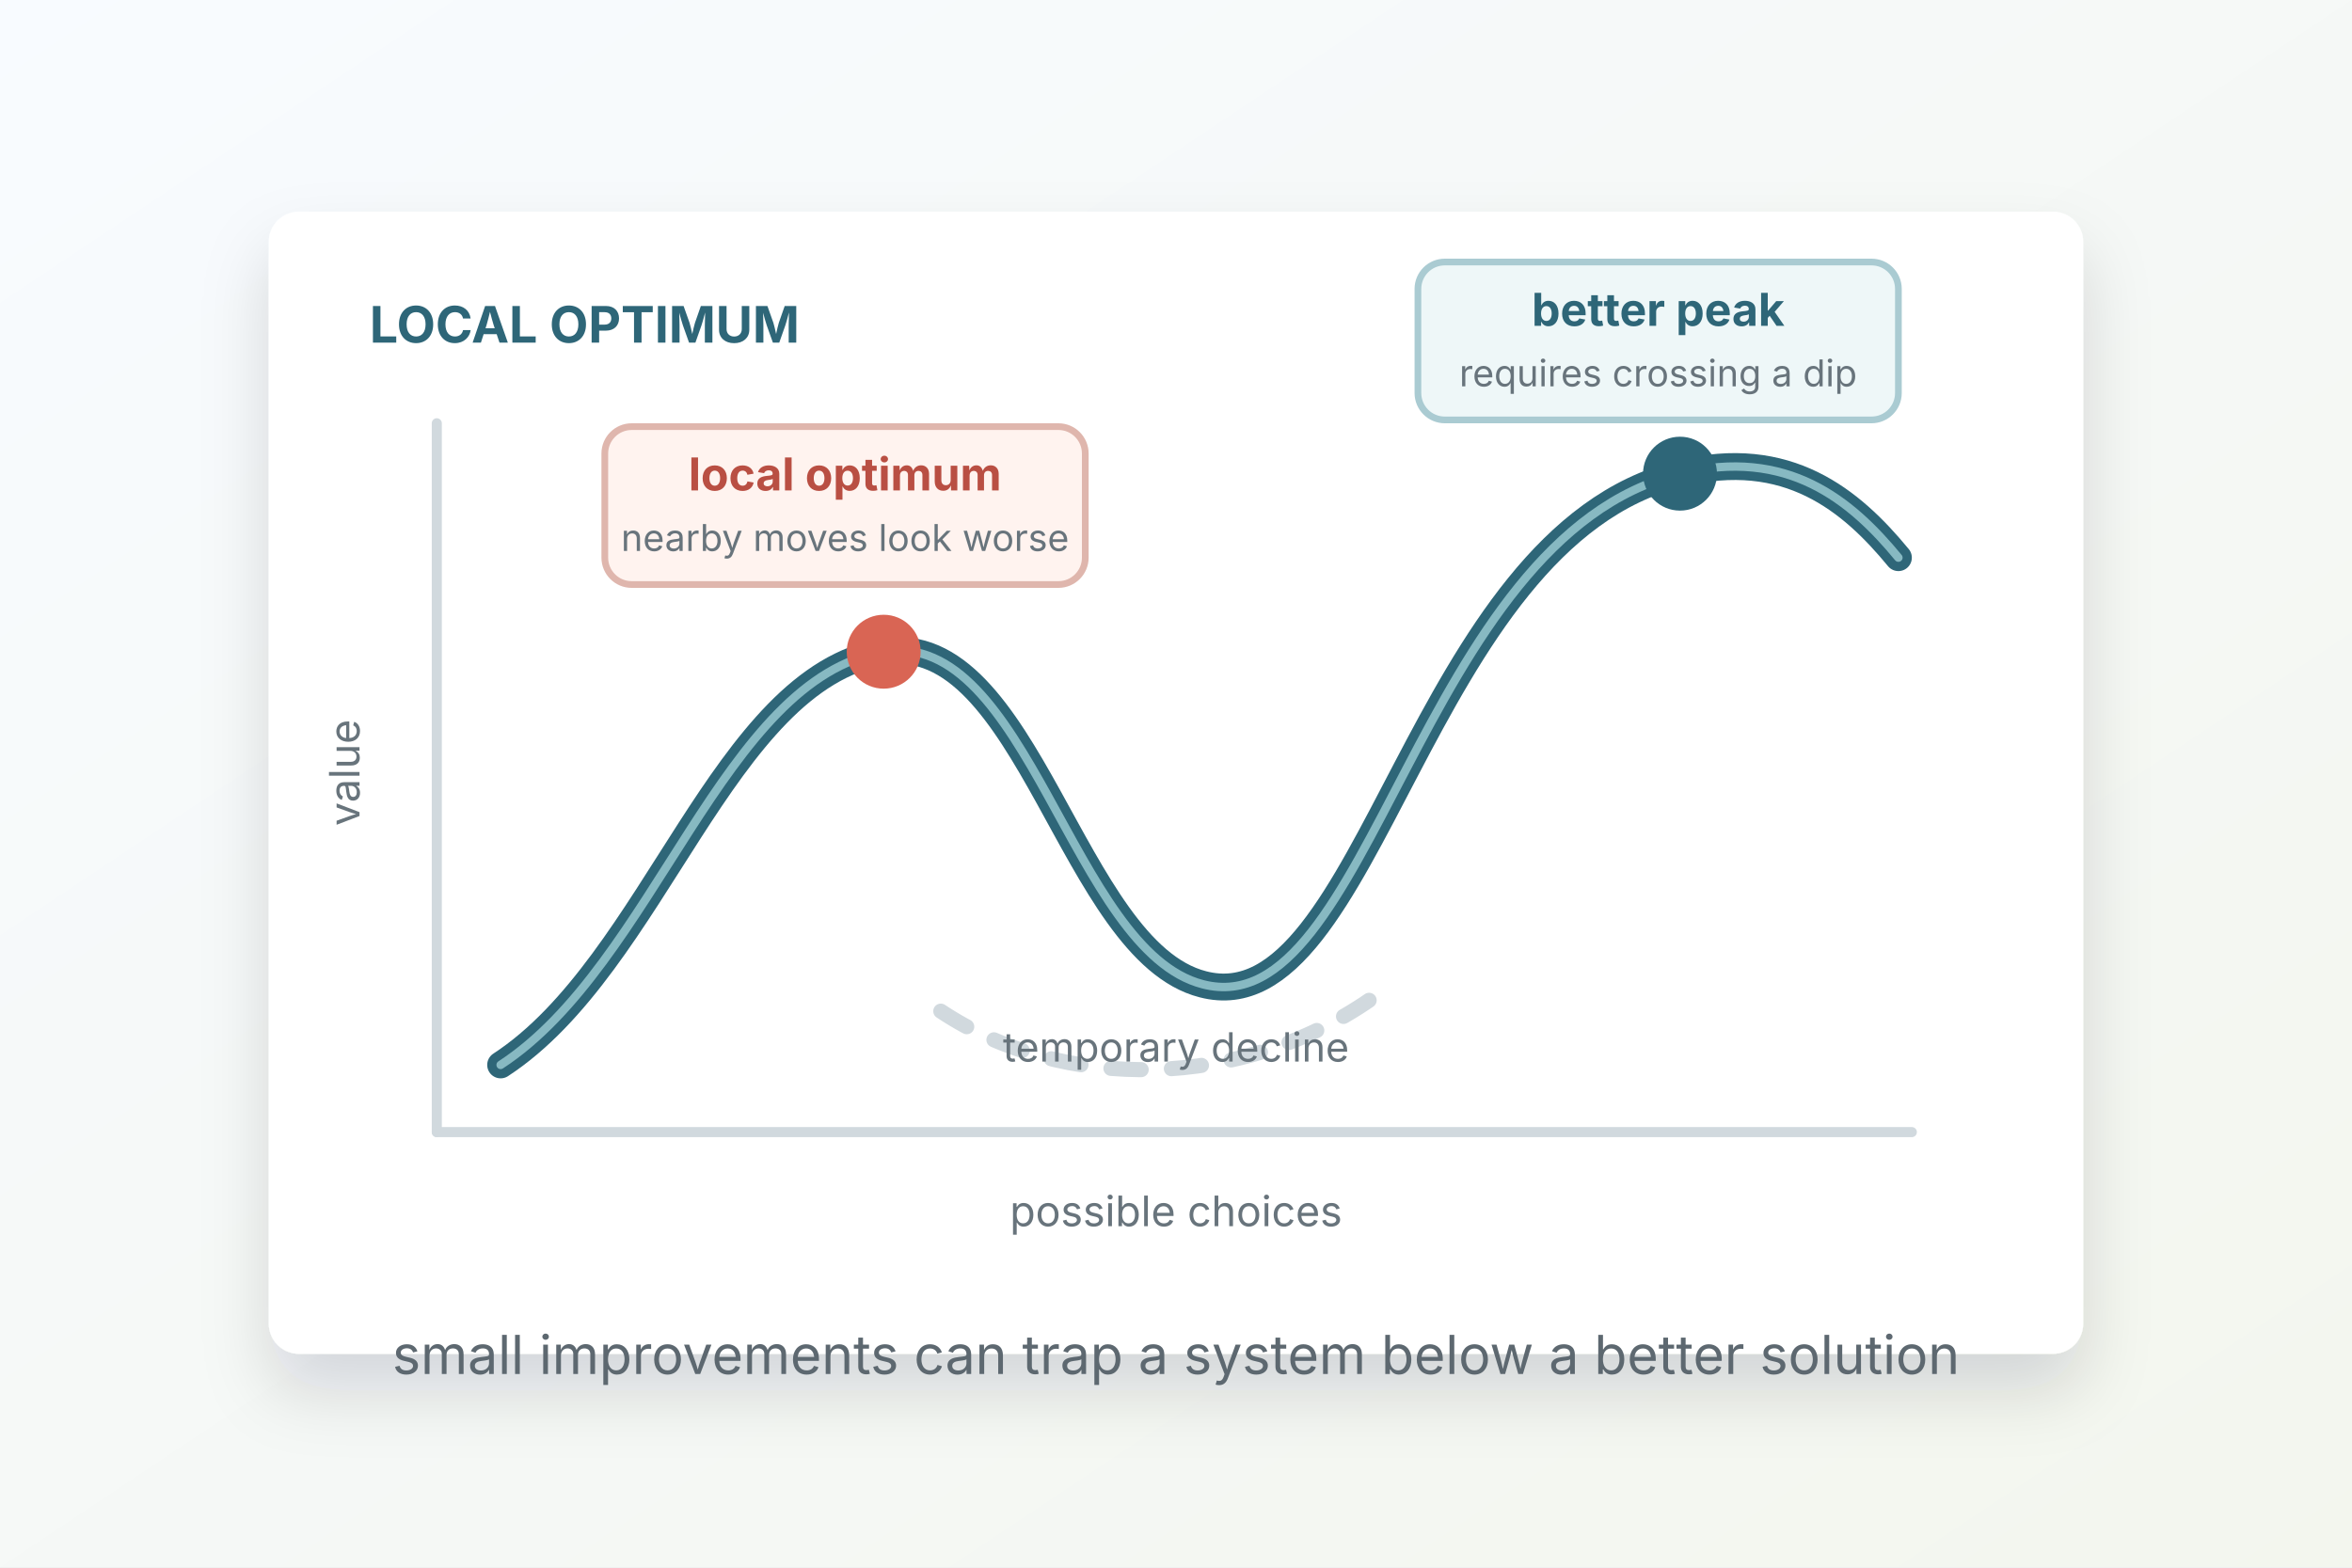
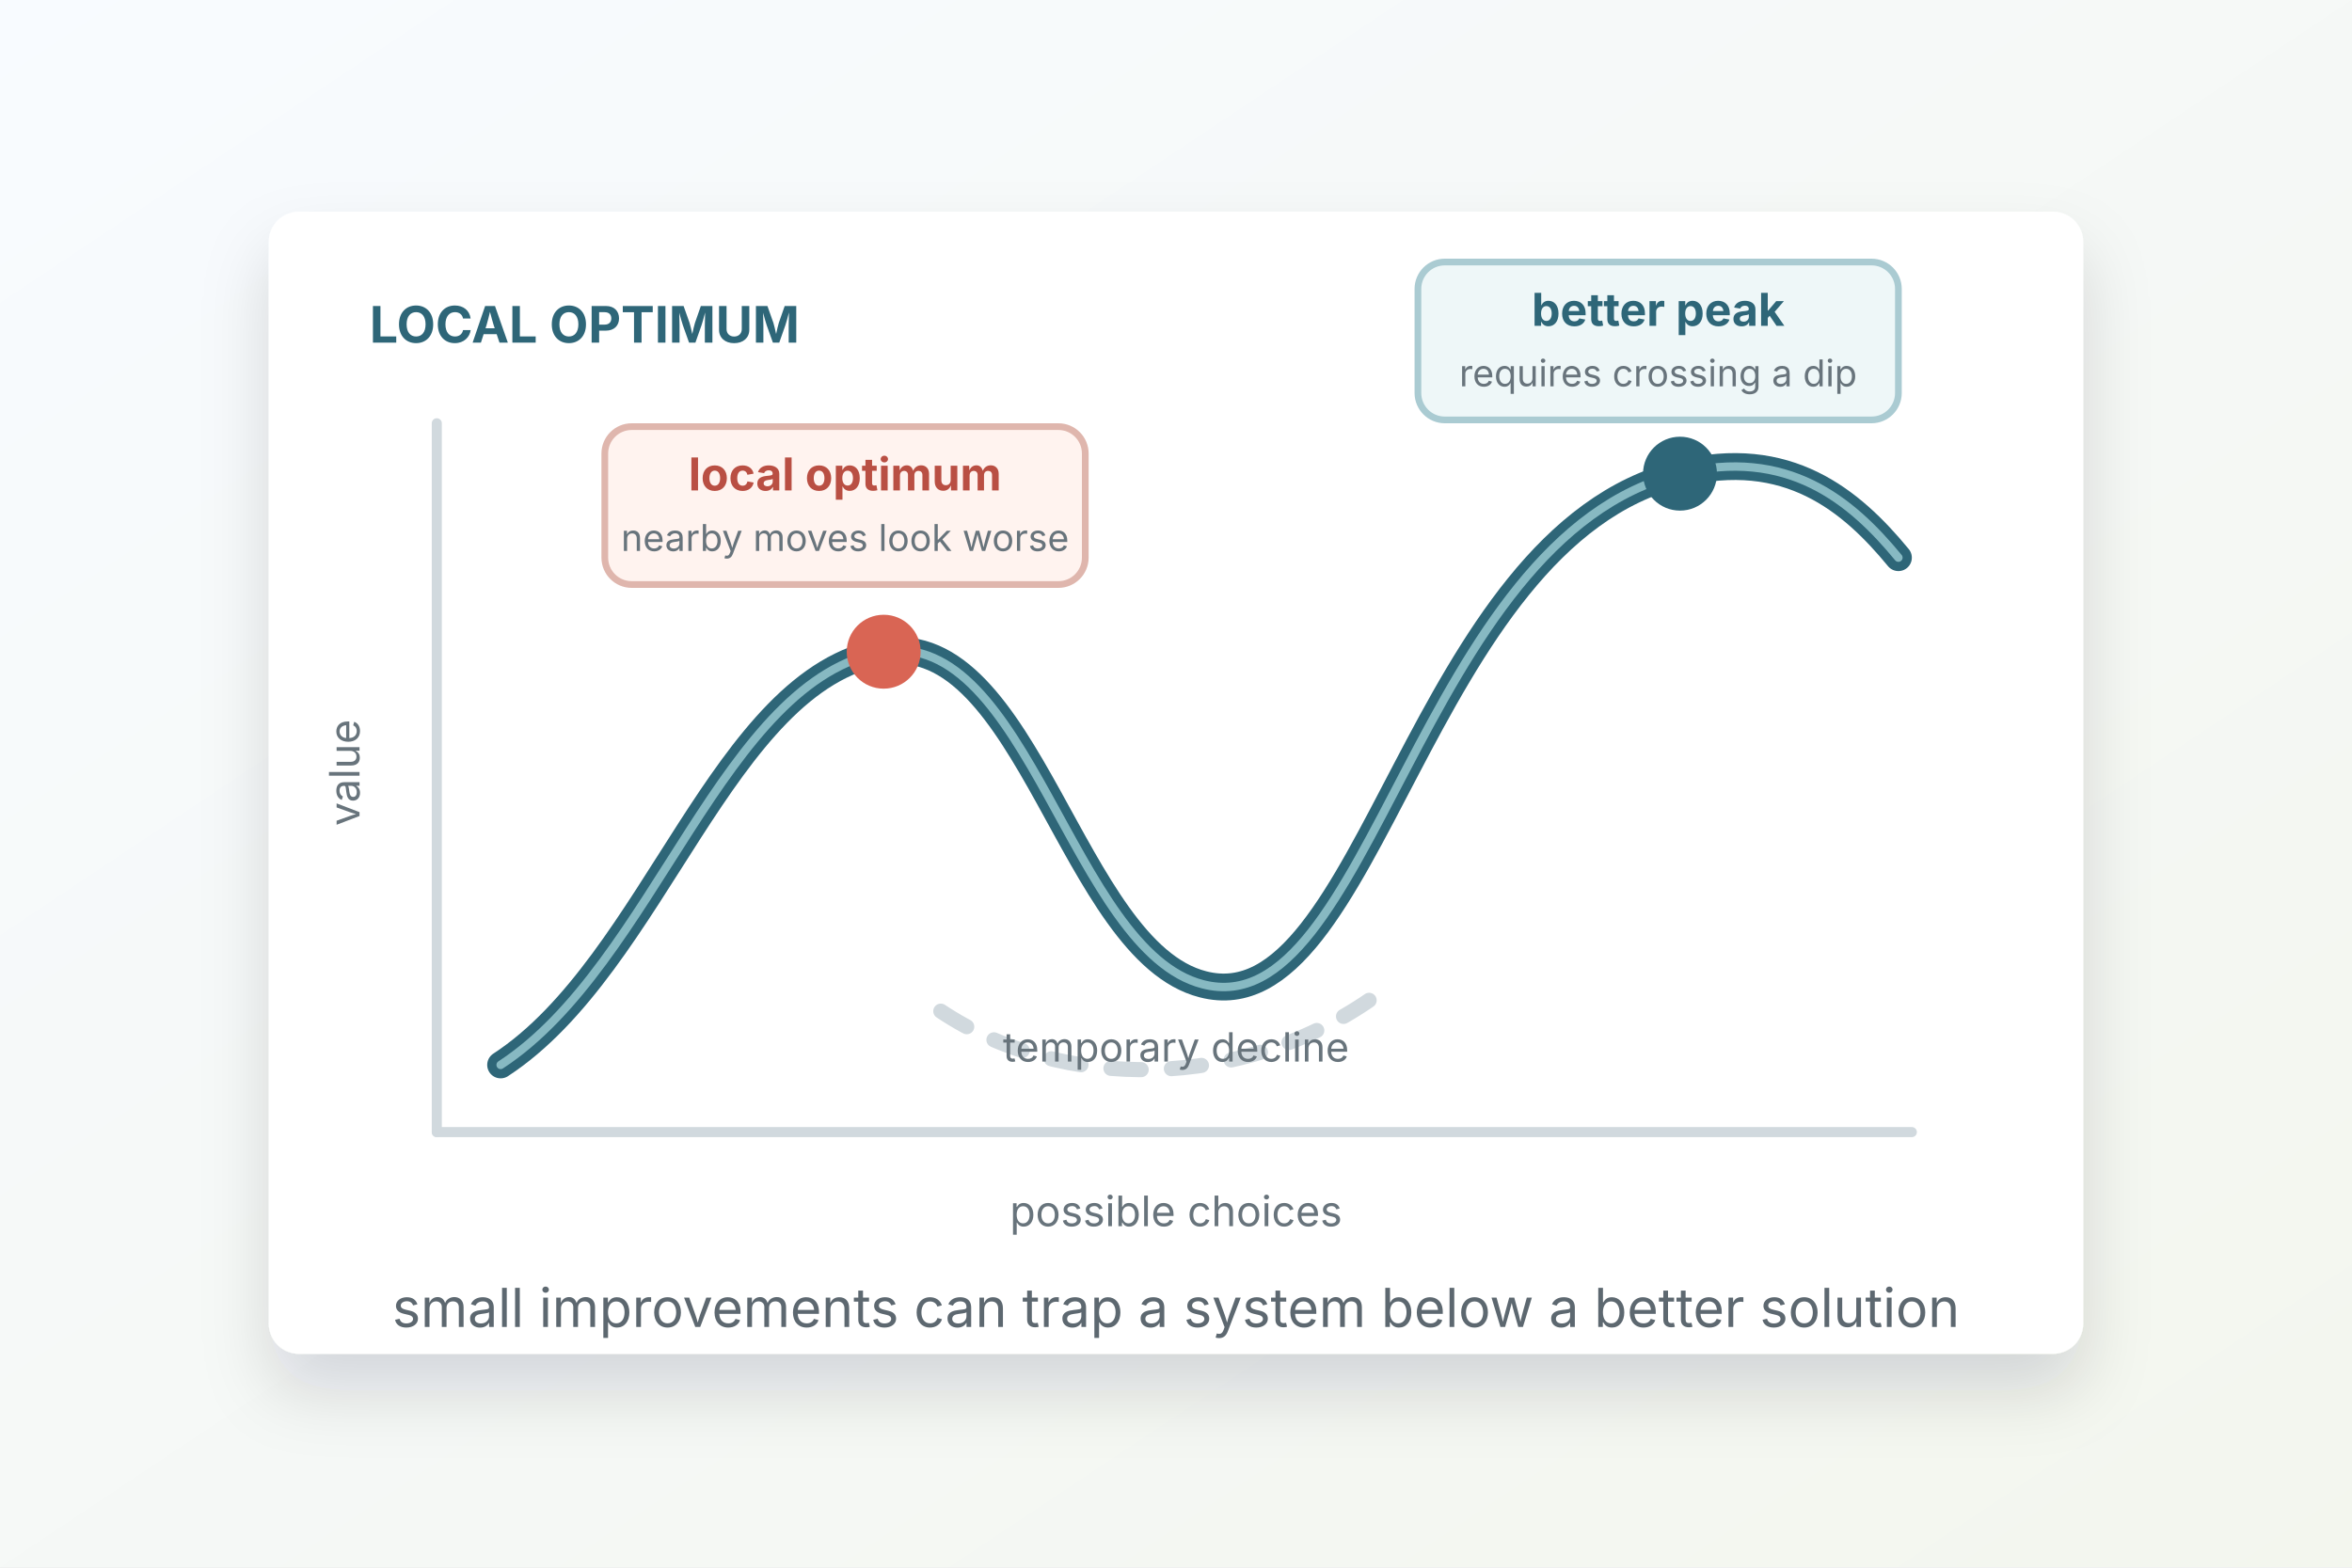
<svg xmlns="http://www.w3.org/2000/svg" viewBox="0 0 1400 933" role="img" aria-labelledby="title desc">
  <defs>
    <linearGradient id="bg" x1="0" x2="1" y1="0" y2="1">
      <stop offset="0" stop-color="#f8fbff" />
      <stop offset="1" stop-color="#f3f6ee" />
    </linearGradient>
    <filter id="shadow" x="-20%" y="-20%" width="140%" height="140%">
      <feDropShadow dx="0" dy="22" stdDeviation="20" flood-color="#17212b" flood-opacity="0.14" />
    </filter>
  </defs>
  <rect width="1400" height="933" fill="url(#bg)" />
  <rect x="160" y="126" width="1080" height="680" rx="18" fill="#ffffff" filter="url(#shadow)" />
  <text x="220" y="204" fill="#2e6678" font-family="Inter, Arial, sans-serif" font-size="30" font-weight="700">LOCAL OPTIMUM</text>
  <line x1="260" y1="674" x2="1138" y2="674" stroke="#d1d9de" stroke-width="6" stroke-linecap="round" />
  <line x1="260" y1="252" x2="260" y2="674" stroke="#d1d9de" stroke-width="6" stroke-linecap="round" />
  <text x="700" y="730" text-anchor="middle" fill="#68747c" font-family="Inter, Arial, sans-serif" font-size="25">possible choices</text>
  <text x="214" y="460" text-anchor="middle" transform="rotate(-90 214 460)" fill="#68747c" font-family="Inter, Arial, sans-serif" font-size="25">value</text>
  <path d="M298 634 C 390 574, 430 404, 526 388 C 612 374, 638 566, 716 586 C 816 612, 844 320, 1000 282 C 1064 266, 1102 298, 1130 332" fill="none" stroke="#2e6678" stroke-width="16" stroke-linecap="round" />
  <path d="M298 634 C 390 574, 430 404, 526 388 C 612 374, 638 566, 716 586 C 816 612, 844 320, 1000 282 C 1064 266, 1102 298, 1130 332" fill="none" stroke="#87b9c2" stroke-width="5" stroke-linecap="round" />
  <circle cx="526" cy="388" r="22" fill="#d96554" />
  <circle cx="1000" cy="282" r="22" fill="#2e6678" />
  <rect x="360" y="254" width="286" height="94" rx="16" fill="#fff3ef" stroke="#dfb6ad" stroke-width="4" />
  <text x="503" y="292" text-anchor="middle" fill="#b94f43" font-family="Inter, Arial, sans-serif" font-size="27" font-weight="700">local optimum</text>
  <text x="503" y="328" text-anchor="middle" fill="#68747c" font-family="Inter, Arial, sans-serif" font-size="22">nearby moves look worse</text>
  <rect x="844" y="156" width="286" height="94" rx="16" fill="#eef7f8" stroke="#aacbd2" stroke-width="4" />
  <text x="987" y="194" text-anchor="middle" fill="#2e6678" font-family="Inter, Arial, sans-serif" font-size="27" font-weight="700">better peak</text>
  <text x="987" y="230" text-anchor="middle" fill="#68747c" font-family="Inter, Arial, sans-serif" font-size="22">requires crossing a dip</text>
  <path d="M560 602 C 632 650, 740 650, 820 592" fill="none" stroke="#d1d9de" stroke-width="9" stroke-linecap="round" stroke-dasharray="18 18" />
  <text x="700" y="632" text-anchor="middle" fill="#68747c" font-family="Inter, Arial, sans-serif" font-size="24">temporary decline</text>
-   <text x="700" y="818" text-anchor="middle" fill="#5d6870" font-family="Inter, Arial, sans-serif" font-size="32">small improvements can trap a system below a better solution</text>
+   <text x="700" y="790" text-anchor="middle" fill="#5d6870" font-family="Inter, Arial, sans-serif" font-size="32">small improvements can trap a system below a better solution</text>
</svg>
